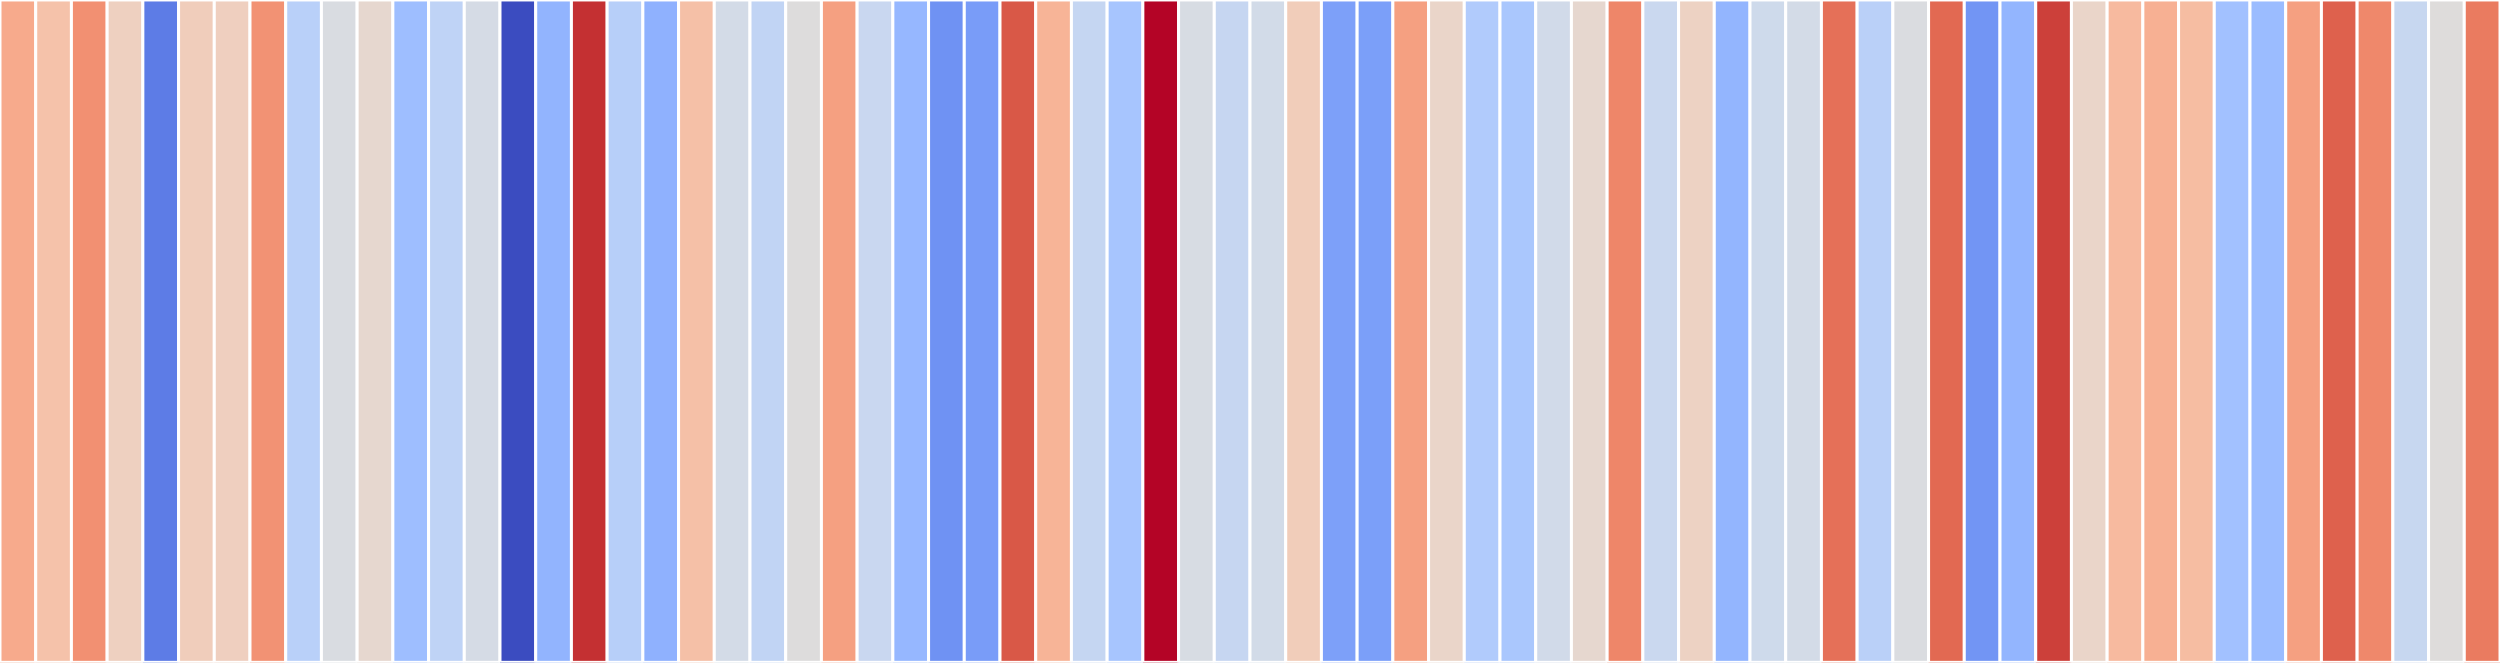
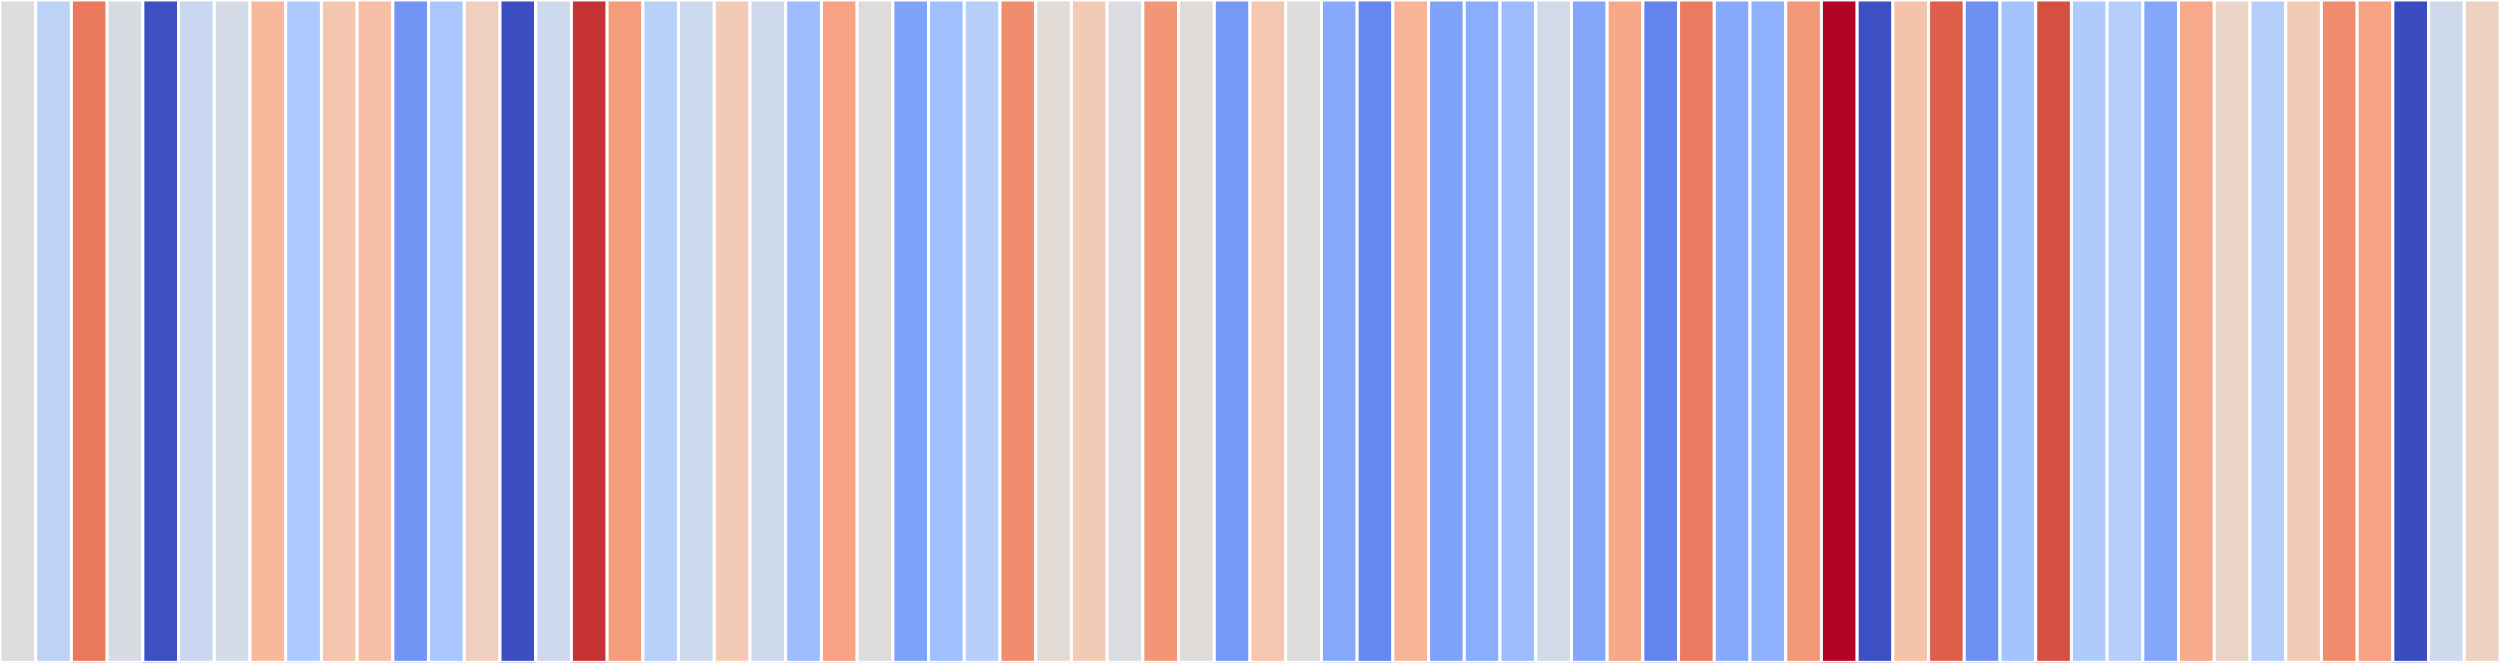
<svg xmlns="http://www.w3.org/2000/svg" width="837pt" height="221.76pt" viewBox="0 0 837 221.76" version="1.1">
  <defs>
    <style type="text/css">*{stroke-linejoin: round; stroke-linecap: butt}</style>
  </defs>
  <g id="figure_1">
    <g id="patch_1">
      <path d="M 0 221.76  L 837 221.76  L 837 0  L 0 0  z " style="fill: #ffffff" />
    </g>
    <g id="axes_1">
      <g id="QuadMesh_1">
-         <path d="M 0 -0  L 11.957 -0  L 11.957 221.76  L 0 221.76  L 0 -0  " clip-path="url(#pa35a49252a)" style="fill: #f7aa8c; stroke: #ffffff" />
-         <path d="M 11.957 -0  L 23.914 -0  L 23.914 221.76  L 11.957 221.76  L 11.957 -0  " clip-path="url(#pa35a49252a)" style="fill: #f5c2aa; stroke: #ffffff" />
-         <path d="M 23.914 -0  L 35.871 -0  L 35.871 221.76  L 23.914 221.76  L 23.914 -0  " clip-path="url(#pa35a49252a)" style="fill: #f29072; stroke: #ffffff" />
-         <path d="M 35.871 -0  L 47.829 -0  L 47.829 221.76  L 35.871 221.76  L 35.871 -0  " clip-path="url(#pa35a49252a)" style="fill: #eed0c0; stroke: #ffffff" />
-         <path d="M 47.829 -0  L 59.786 -0  L 59.786 221.76  L 47.829 221.76  L 47.829 -0  " clip-path="url(#pa35a49252a)" style="fill: #5d7ce6; stroke: #ffffff" />
-         <path d="M 59.786 -0  L 71.743 -0  L 71.743 221.76  L 59.786 221.76  L 59.786 -0  " clip-path="url(#pa35a49252a)" style="fill: #f0cdbb; stroke: #ffffff" />
-         <path d="M 71.743 -0  L 83.7 -0  L 83.7 221.76  L 71.743 221.76  L 71.743 -0  " clip-path="url(#pa35a49252a)" style="fill: #efcfbf; stroke: #ffffff" />
-         <path d="M 83.7 -0  L 95.657 -0  L 95.657 221.76  L 83.7 221.76  L 83.7 -0  " clip-path="url(#pa35a49252a)" style="fill: #f29274; stroke: #ffffff" />
-         <path d="M 95.657 -0  L 107.614 -0  L 107.614 221.76  L 95.657 221.76  L 95.657 -0  " clip-path="url(#pa35a49252a)" style="fill: #b9d0f9; stroke: #ffffff" />
-         <path d="M 107.614 -0  L 119.571 -0  L 119.571 221.76  L 107.614 221.76  L 107.614 -0  " clip-path="url(#pa35a49252a)" style="fill: #d9dce1; stroke: #ffffff" />
-         <path d="M 119.571 -0  L 131.529 -0  L 131.529 221.76  L 119.571 221.76  L 119.571 -0  " clip-path="url(#pa35a49252a)" style="fill: #e6d7cf; stroke: #ffffff" />
-         <path d="M 131.529 -0  L 143.486 -0  L 143.486 221.76  L 131.529 221.76  L 131.529 -0  " clip-path="url(#pa35a49252a)" style="fill: #9ebeff; stroke: #ffffff" />
-         <path d="M 143.486 -0  L 155.443 -0  L 155.443 221.76  L 143.486 221.76  L 143.486 -0  " clip-path="url(#pa35a49252a)" style="fill: #bfd3f6; stroke: #ffffff" />
-         <path d="M 155.443 -0  L 167.4 -0  L 167.4 221.76  L 155.443 221.76  L 155.443 -0  " clip-path="url(#pa35a49252a)" style="fill: #d5dbe5; stroke: #ffffff" />
-         <path d="M 167.4 -0  L 179.357 -0  L 179.357 221.76  L 167.4 221.76  L 167.4 -0  " clip-path="url(#pa35a49252a)" style="fill: #3b4cc0; stroke: #ffffff" />
-         <path d="M 179.357 -0  L 191.314 -0  L 191.314 221.76  L 179.357 221.76  L 179.357 -0  " clip-path="url(#pa35a49252a)" style="fill: #92b4fe; stroke: #ffffff" />
-         <path d="M 191.314 -0  L 203.271 -0  L 203.271 221.76  L 191.314 221.76  L 191.314 -0  " clip-path="url(#pa35a49252a)" style="fill: #c43032; stroke: #ffffff" />
-         <path d="M 203.271 -0  L 215.229 -0  L 215.229 221.76  L 203.271 221.76  L 203.271 -0  " clip-path="url(#pa35a49252a)" style="fill: #b7cff9; stroke: #ffffff" />
-         <path d="M 215.229 -0  L 227.186 -0  L 227.186 221.76  L 215.229 221.76  L 215.229 -0  " clip-path="url(#pa35a49252a)" style="fill: #8fb1fe; stroke: #ffffff" />
-         <path d="M 227.186 -0  L 239.143 -0  L 239.143 221.76  L 227.186 221.76  L 227.186 -0  " clip-path="url(#pa35a49252a)" style="fill: #f5c0a7; stroke: #ffffff" />
-         <path d="M 239.143 -0  L 251.1 -0  L 251.1 221.76  L 239.143 221.76  L 239.143 -0  " clip-path="url(#pa35a49252a)" style="fill: #d3dbe7; stroke: #ffffff" />
-         <path d="M 251.1 -0  L 263.057 -0  L 263.057 221.76  L 251.1 221.76  L 251.1 -0  " clip-path="url(#pa35a49252a)" style="fill: #c1d4f4; stroke: #ffffff" />
-         <path d="M 263.057 -0  L 275.014 -0  L 275.014 221.76  L 263.057 221.76  L 263.057 -0  " clip-path="url(#pa35a49252a)" style="fill: #dddcdc; stroke: #ffffff" />
-         <path d="M 275.014 -0  L 286.971 -0  L 286.971 221.76  L 275.014 221.76  L 275.014 -0  " clip-path="url(#pa35a49252a)" style="fill: #f5a081; stroke: #ffffff" />
-         <path d="M 286.971 -0  L 298.929 -0  L 298.929 221.76  L 286.971 221.76  L 286.971 -0  " clip-path="url(#pa35a49252a)" style="fill: #c9d7f0; stroke: #ffffff" />
-         <path d="M 298.929 -0  L 310.886 -0  L 310.886 221.76  L 298.929 221.76  L 298.929 -0  " clip-path="url(#pa35a49252a)" style="fill: #96b7ff; stroke: #ffffff" />
-         <path d="M 310.886 -0  L 322.843 -0  L 322.843 221.76  L 310.886 221.76  L 310.886 -0  " clip-path="url(#pa35a49252a)" style="fill: #6f92f3; stroke: #ffffff" />
-         <path d="M 322.843 -0  L 334.8 -0  L 334.8 221.76  L 322.843 221.76  L 322.843 -0  " clip-path="url(#pa35a49252a)" style="fill: #799cf8; stroke: #ffffff" />
-         <path d="M 334.8 -0  L 346.757 -0  L 346.757 221.76  L 334.8 221.76  L 334.8 -0  " clip-path="url(#pa35a49252a)" style="fill: #d95847; stroke: #ffffff" />
-         <path d="M 346.757 -0  L 358.714 -0  L 358.714 221.76  L 346.757 221.76  L 346.757 -0  " clip-path="url(#pa35a49252a)" style="fill: #f7b497; stroke: #ffffff" />
-         <path d="M 358.714 -0  L 370.671 -0  L 370.671 221.76  L 358.714 221.76  L 358.714 -0  " clip-path="url(#pa35a49252a)" style="fill: #c5d6f2; stroke: #ffffff" />
-         <path d="M 370.671 -0  L 382.629 -0  L 382.629 221.76  L 370.671 221.76  L 370.671 -0  " clip-path="url(#pa35a49252a)" style="fill: #a7c5fe; stroke: #ffffff" />
-         <path d="M 382.629 -0  L 394.586 -0  L 394.586 221.76  L 382.629 221.76  L 382.629 -0  " clip-path="url(#pa35a49252a)" style="fill: #b40426; stroke: #ffffff" />
-         <path d="M 394.586 -0  L 406.543 -0  L 406.543 221.76  L 394.586 221.76  L 394.586 -0  " clip-path="url(#pa35a49252a)" style="fill: #d7dce3; stroke: #ffffff" />
-         <path d="M 406.543 -0  L 418.5 -0  L 418.5 221.76  L 406.543 221.76  L 406.543 -0  " clip-path="url(#pa35a49252a)" style="fill: #c6d6f1; stroke: #ffffff" />
-         <path d="M 418.5 -0  L 430.457 -0  L 430.457 221.76  L 418.5 221.76  L 418.5 -0  " clip-path="url(#pa35a49252a)" style="fill: #d2dbe8; stroke: #ffffff" />
-         <path d="M 430.457 -0  L 442.414 -0  L 442.414 221.76  L 430.457 221.76  L 430.457 -0  " clip-path="url(#pa35a49252a)" style="fill: #f1cdba; stroke: #ffffff" />
-         <path d="M 442.414 -0  L 454.371 -0  L 454.371 221.76  L 442.414 221.76  L 442.414 -0  " clip-path="url(#pa35a49252a)" style="fill: #7da0f9; stroke: #ffffff" />
-         <path d="M 454.371 -0  L 466.329 -0  L 466.329 221.76  L 454.371 221.76  L 454.371 -0  " clip-path="url(#pa35a49252a)" style="fill: #7b9ff9; stroke: #ffffff" />
-         <path d="M 466.329 -0  L 478.286 -0  L 478.286 221.76  L 466.329 221.76  L 466.329 -0  " clip-path="url(#pa35a49252a)" style="fill: #f5a081; stroke: #ffffff" />
-         <path d="M 478.286 -0  L 490.243 -0  L 490.243 221.76  L 478.286 221.76  L 478.286 -0  " clip-path="url(#pa35a49252a)" style="fill: #ead5c9; stroke: #ffffff" />
-         <path d="M 490.243 -0  L 502.2 -0  L 502.2 221.76  L 490.243 221.76  L 490.243 -0  " clip-path="url(#pa35a49252a)" style="fill: #b1cbfc; stroke: #ffffff" />
-         <path d="M 502.2 -0  L 514.157 -0  L 514.157 221.76  L 502.2 221.76  L 502.2 -0  " clip-path="url(#pa35a49252a)" style="fill: #aac7fd; stroke: #ffffff" />
-         <path d="M 514.157 -0  L 526.114 -0  L 526.114 221.76  L 514.157 221.76  L 514.157 -0  " clip-path="url(#pa35a49252a)" style="fill: #d1dae9; stroke: #ffffff" />
-         <path d="M 526.114 -0  L 538.071 -0  L 538.071 221.76  L 526.114 221.76  L 526.114 -0  " clip-path="url(#pa35a49252a)" style="fill: #e6d7cf; stroke: #ffffff" />
-         <path d="M 538.071 -0  L 550.029 -0  L 550.029 221.76  L 538.071 221.76  L 538.071 -0  " clip-path="url(#pa35a49252a)" style="fill: #ee8669; stroke: #ffffff" />
-         <path d="M 550.029 -0  L 561.986 -0  L 561.986 221.76  L 550.029 221.76  L 550.029 -0  " clip-path="url(#pa35a49252a)" style="fill: #cad8ef; stroke: #ffffff" />
-         <path d="M 561.986 -0  L 573.943 -0  L 573.943 221.76  L 561.986 221.76  L 561.986 -0  " clip-path="url(#pa35a49252a)" style="fill: #edd2c3; stroke: #ffffff" />
-         <path d="M 573.943 -0  L 585.9 -0  L 585.9 221.76  L 573.943 221.76  L 573.943 -0  " clip-path="url(#pa35a49252a)" style="fill: #93b5fe; stroke: #ffffff" />
-         <path d="M 585.9 -0  L 597.857 -0  L 597.857 221.76  L 585.9 221.76  L 585.9 -0  " clip-path="url(#pa35a49252a)" style="fill: #cedaeb; stroke: #ffffff" />
-         <path d="M 597.857 -0  L 609.814 -0  L 609.814 221.76  L 597.857 221.76  L 597.857 -0  " clip-path="url(#pa35a49252a)" style="fill: #d3dbe7; stroke: #ffffff" />
-         <path d="M 609.814 -0  L 621.771 -0  L 621.771 221.76  L 609.814 221.76  L 609.814 -0  " clip-path="url(#pa35a49252a)" style="fill: #e57058; stroke: #ffffff" />
-         <path d="M 621.771 -0  L 633.729 -0  L 633.729 221.76  L 621.771 221.76  L 621.771 -0  " clip-path="url(#pa35a49252a)" style="fill: #bad0f8; stroke: #ffffff" />
-         <path d="M 633.729 -0  L 645.686 -0  L 645.686 221.76  L 633.729 221.76  L 633.729 -0  " clip-path="url(#pa35a49252a)" style="fill: #dadce0; stroke: #ffffff" />
-         <path d="M 645.686 -0  L 657.643 -0  L 657.643 221.76  L 645.686 221.76  L 645.686 -0  " clip-path="url(#pa35a49252a)" style="fill: #e26952; stroke: #ffffff" />
-         <path d="M 657.643 -0  L 669.6 -0  L 669.6 221.76  L 657.643 221.76  L 657.643 -0  " clip-path="url(#pa35a49252a)" style="fill: #7295f4; stroke: #ffffff" />
-         <path d="M 669.6 -0  L 681.557 -0  L 681.557 221.76  L 669.6 221.76  L 669.6 -0  " clip-path="url(#pa35a49252a)" style="fill: #93b5fe; stroke: #ffffff" />
-         <path d="M 681.557 -0  L 693.514 -0  L 693.514 221.76  L 681.557 221.76  L 681.557 -0  " clip-path="url(#pa35a49252a)" style="fill: #cc403a; stroke: #ffffff" />
-         <path d="M 693.514 -0  L 705.471 -0  L 705.471 221.76  L 693.514 221.76  L 693.514 -0  " clip-path="url(#pa35a49252a)" style="fill: #ead5c9; stroke: #ffffff" />
-         <path d="M 705.471 -0  L 717.429 -0  L 717.429 221.76  L 705.471 221.76  L 705.471 -0  " clip-path="url(#pa35a49252a)" style="fill: #f7ba9f; stroke: #ffffff" />
-         <path d="M 717.429 -0  L 729.386 -0  L 729.386 221.76  L 717.429 221.76  L 717.429 -0  " clip-path="url(#pa35a49252a)" style="fill: #f7b093; stroke: #ffffff" />
-         <path d="M 729.386 -0  L 741.343 -0  L 741.343 221.76  L 729.386 221.76  L 729.386 -0  " clip-path="url(#pa35a49252a)" style="fill: #f6bda2; stroke: #ffffff" />
-         <path d="M 741.343 -0  L 753.3 -0  L 753.3 221.76  L 741.343 221.76  L 741.343 -0  " clip-path="url(#pa35a49252a)" style="fill: #a2c1ff; stroke: #ffffff" />
-         <path d="M 753.3 -0  L 765.257 -0  L 765.257 221.76  L 753.3 221.76  L 753.3 -0  " clip-path="url(#pa35a49252a)" style="fill: #9bbcff; stroke: #ffffff" />
-         <path d="M 765.257 -0  L 777.214 -0  L 777.214 221.76  L 765.257 221.76  L 765.257 -0  " clip-path="url(#pa35a49252a)" style="fill: #f5a081; stroke: #ffffff" />
-         <path d="M 777.214 -0  L 789.171 -0  L 789.171 221.76  L 777.214 221.76  L 777.214 -0  " clip-path="url(#pa35a49252a)" style="fill: #de614d; stroke: #ffffff" />
-         <path d="M 789.171 -0  L 801.129 -0  L 801.129 221.76  L 789.171 221.76  L 789.171 -0  " clip-path="url(#pa35a49252a)" style="fill: #ef886b; stroke: #ffffff" />
-         <path d="M 801.129 -0  L 813.086 -0  L 813.086 221.76  L 801.129 221.76  L 801.129 -0  " clip-path="url(#pa35a49252a)" style="fill: #c7d7f0; stroke: #ffffff" />
-         <path d="M 813.086 -0  L 825.043 -0  L 825.043 221.76  L 813.086 221.76  L 813.086 -0  " clip-path="url(#pa35a49252a)" style="fill: #dedcdb; stroke: #ffffff" />
-         <path d="M 825.043 -0  L 837 -0  L 837 221.76  L 825.043 221.76  L 825.043 -0  " clip-path="url(#pa35a49252a)" style="fill: #ea7b60; stroke: #ffffff" />
+         <path d="M 0 -0  L 11.957 -0  L 11.957 221.76  L 0 221.76  L 0 -0  " clip-path="url(#pda5a233309)" style="fill: #dbdcde; stroke: #ffffff" />
+         <path d="M 11.957 -0  L 23.914 -0  L 23.914 221.76  L 11.957 221.76  L 11.957 -0  " clip-path="url(#pda5a233309)" style="fill: #bcd2f7; stroke: #ffffff" />
+         <path d="M 23.914 -0  L 35.871 -0  L 35.871 221.76  L 23.914 221.76  L 23.914 -0  " clip-path="url(#pda5a233309)" style="fill: #e9785d; stroke: #ffffff" />
+         <path d="M 35.871 -0  L 47.829 -0  L 47.829 221.76  L 35.871 221.76  L 35.871 -0  " clip-path="url(#pda5a233309)" style="fill: #d7dce3; stroke: #ffffff" />
+         <path d="M 47.829 -0  L 59.786 -0  L 59.786 221.76  L 47.829 221.76  L 47.829 -0  " clip-path="url(#pda5a233309)" style="fill: #3d50c3; stroke: #ffffff" />
+         <path d="M 59.786 -0  L 71.743 -0  L 71.743 221.76  L 59.786 221.76  L 59.786 -0  " clip-path="url(#pda5a233309)" style="fill: #c9d7f0; stroke: #ffffff" />
+         <path d="M 71.743 -0  L 83.7 -0  L 83.7 221.76  L 71.743 221.76  L 71.743 -0  " clip-path="url(#pda5a233309)" style="fill: #d4dbe6; stroke: #ffffff" />
+         <path d="M 83.7 -0  L 95.657 -0  L 95.657 221.76  L 83.7 221.76  L 83.7 -0  " clip-path="url(#pda5a233309)" style="fill: #f7b89c; stroke: #ffffff" />
+         <path d="M 95.657 -0  L 107.614 -0  L 107.614 221.76  L 95.657 221.76  L 95.657 -0  " clip-path="url(#pda5a233309)" style="fill: #adc9fd; stroke: #ffffff" />
+         <path d="M 107.614 -0  L 119.571 -0  L 119.571 221.76  L 107.614 221.76  L 107.614 -0  " clip-path="url(#pda5a233309)" style="fill: #f4c6af; stroke: #ffffff" />
+         <path d="M 119.571 -0  L 131.529 -0  L 131.529 221.76  L 119.571 221.76  L 119.571 -0  " clip-path="url(#pda5a233309)" style="fill: #f6bfa6; stroke: #ffffff" />
+         <path d="M 131.529 -0  L 143.486 -0  L 143.486 221.76  L 131.529 221.76  L 131.529 -0  " clip-path="url(#pda5a233309)" style="fill: #7396f5; stroke: #ffffff" />
+         <path d="M 143.486 -0  L 155.443 -0  L 155.443 221.76  L 143.486 221.76  L 143.486 -0  " clip-path="url(#pda5a233309)" style="fill: #a9c6fd; stroke: #ffffff" />
+         <path d="M 155.443 -0  L 167.4 -0  L 167.4 221.76  L 155.443 221.76  L 155.443 -0  " clip-path="url(#pda5a233309)" style="fill: #efcfbf; stroke: #ffffff" />
+         <path d="M 167.4 -0  L 179.357 -0  L 179.357 221.76  L 167.4 221.76  L 167.4 -0  " clip-path="url(#pda5a233309)" style="fill: #3c4ec2; stroke: #ffffff" />
+         <path d="M 179.357 -0  L 191.314 -0  L 191.314 221.76  L 179.357 221.76  L 179.357 -0  " clip-path="url(#pda5a233309)" style="fill: #cdd9ec; stroke: #ffffff" />
+         <path d="M 191.314 -0  L 203.271 -0  L 203.271 221.76  L 191.314 221.76  L 191.314 -0  " clip-path="url(#pda5a233309)" style="fill: #c53334; stroke: #ffffff" />
+         <path d="M 203.271 -0  L 215.229 -0  L 215.229 221.76  L 203.271 221.76  L 203.271 -0  " clip-path="url(#pda5a233309)" style="fill: #f59c7d; stroke: #ffffff" />
+         <path d="M 215.229 -0  L 227.186 -0  L 227.186 221.76  L 215.229 221.76  L 215.229 -0  " clip-path="url(#pda5a233309)" style="fill: #b9d0f9; stroke: #ffffff" />
+         <path d="M 227.186 -0  L 239.143 -0  L 239.143 221.76  L 227.186 221.76  L 227.186 -0  " clip-path="url(#pda5a233309)" style="fill: #ccd9ed; stroke: #ffffff" />
+         <path d="M 239.143 -0  L 251.1 -0  L 251.1 221.76  L 239.143 221.76  L 239.143 -0  " clip-path="url(#pda5a233309)" style="fill: #f2cab5; stroke: #ffffff" />
+         <path d="M 251.1 -0  L 263.057 -0  L 263.057 221.76  L 251.1 221.76  L 251.1 -0  " clip-path="url(#pda5a233309)" style="fill: #cedaeb; stroke: #ffffff" />
+         <path d="M 263.057 -0  L 275.014 -0  L 275.014 221.76  L 263.057 221.76  L 263.057 -0  " clip-path="url(#pda5a233309)" style="fill: #9dbdff; stroke: #ffffff" />
+         <path d="M 275.014 -0  L 286.971 -0  L 286.971 221.76  L 275.014 221.76  L 275.014 -0  " clip-path="url(#pda5a233309)" style="fill: #f6a283; stroke: #ffffff" />
+         <path d="M 286.971 -0  L 298.929 -0  L 298.929 221.76  L 286.971 221.76  L 286.971 -0  " clip-path="url(#pda5a233309)" style="fill: #dedcdb; stroke: #ffffff" />
+         <path d="M 298.929 -0  L 310.886 -0  L 310.886 221.76  L 298.929 221.76  L 298.929 -0  " clip-path="url(#pda5a233309)" style="fill: #80a3fa; stroke: #ffffff" />
+         <path d="M 310.886 -0  L 322.843 -0  L 322.843 221.76  L 310.886 221.76  L 310.886 -0  " clip-path="url(#pda5a233309)" style="fill: #9fbfff; stroke: #ffffff" />
+         <path d="M 322.843 -0  L 334.8 -0  L 334.8 221.76  L 322.843 221.76  L 322.843 -0  " clip-path="url(#pda5a233309)" style="fill: #b7cff9; stroke: #ffffff" />
+         <path d="M 334.8 -0  L 346.757 -0  L 346.757 221.76  L 334.8 221.76  L 334.8 -0  " clip-path="url(#pda5a233309)" style="fill: #f18d6f; stroke: #ffffff" />
+         <path d="M 346.757 -0  L 358.714 -0  L 358.714 221.76  L 346.757 221.76  L 346.757 -0  " clip-path="url(#pda5a233309)" style="fill: #e2dad5; stroke: #ffffff" />
+         <path d="M 358.714 -0  L 370.671 -0  L 370.671 221.76  L 358.714 221.76  L 358.714 -0  " clip-path="url(#pda5a233309)" style="fill: #f2cab5; stroke: #ffffff" />
+         <path d="M 370.671 -0  L 382.629 -0  L 382.629 221.76  L 370.671 221.76  L 370.671 -0  " clip-path="url(#pda5a233309)" style="fill: #dadce0; stroke: #ffffff" />
+         <path d="M 382.629 -0  L 394.586 -0  L 394.586 221.76  L 382.629 221.76  L 382.629 -0  " clip-path="url(#pda5a233309)" style="fill: #f39577; stroke: #ffffff" />
+         <path d="M 394.586 -0  L 406.543 -0  L 406.543 221.76  L 394.586 221.76  L 394.586 -0  " clip-path="url(#pda5a233309)" style="fill: #dfdbd9; stroke: #ffffff" />
+         <path d="M 406.543 -0  L 418.5 -0  L 418.5 221.76  L 406.543 221.76  L 406.543 -0  " clip-path="url(#pda5a233309)" style="fill: #7699f6; stroke: #ffffff" />
+         <path d="M 418.5 -0  L 430.457 -0  L 430.457 221.76  L 418.5 221.76  L 418.5 -0  " clip-path="url(#pda5a233309)" style="fill: #f3c7b1; stroke: #ffffff" />
+         <path d="M 430.457 -0  L 442.414 -0  L 442.414 221.76  L 430.457 221.76  L 430.457 -0  " clip-path="url(#pda5a233309)" style="fill: #dedcdb; stroke: #ffffff" />
+         <path d="M 442.414 -0  L 454.371 -0  L 454.371 221.76  L 442.414 221.76  L 442.414 -0  " clip-path="url(#pda5a233309)" style="fill: #86a9fc; stroke: #ffffff" />
+         <path d="M 454.371 -0  L 466.329 -0  L 466.329 221.76  L 454.371 221.76  L 454.371 -0  " clip-path="url(#pda5a233309)" style="fill: #6687ed; stroke: #ffffff" />
+         <path d="M 466.329 -0  L 478.286 -0  L 478.286 221.76  L 466.329 221.76  L 466.329 -0  " clip-path="url(#pda5a233309)" style="fill: #f7b497; stroke: #ffffff" />
+         <path d="M 478.286 -0  L 490.243 -0  L 490.243 221.76  L 478.286 221.76  L 478.286 -0  " clip-path="url(#pda5a233309)" style="fill: #80a3fa; stroke: #ffffff" />
+         <path d="M 490.243 -0  L 502.2 -0  L 502.2 221.76  L 490.243 221.76  L 490.243 -0  " clip-path="url(#pda5a233309)" style="fill: #8badfd; stroke: #ffffff" />
+         <path d="M 502.2 -0  L 514.157 -0  L 514.157 221.76  L 502.2 221.76  L 502.2 -0  " clip-path="url(#pda5a233309)" style="fill: #9dbdff; stroke: #ffffff" />
+         <path d="M 514.157 -0  L 526.114 -0  L 526.114 221.76  L 514.157 221.76  L 514.157 -0  " clip-path="url(#pda5a233309)" style="fill: #d1dae9; stroke: #ffffff" />
+         <path d="M 526.114 -0  L 538.071 -0  L 538.071 221.76  L 526.114 221.76  L 526.114 -0  " clip-path="url(#pda5a233309)" style="fill: #84a7fc; stroke: #ffffff" />
+         <path d="M 538.071 -0  L 550.029 -0  L 550.029 221.76  L 538.071 221.76  L 538.071 -0  " clip-path="url(#pda5a233309)" style="fill: #f7a889; stroke: #ffffff" />
+         <path d="M 550.029 -0  L 561.986 -0  L 561.986 221.76  L 550.029 221.76  L 550.029 -0  " clip-path="url(#pda5a233309)" style="fill: #6384eb; stroke: #ffffff" />
+         <path d="M 561.986 -0  L 573.943 -0  L 573.943 221.76  L 561.986 221.76  L 561.986 -0  " clip-path="url(#pda5a233309)" style="fill: #ea7b60; stroke: #ffffff" />
+         <path d="M 573.943 -0  L 585.9 -0  L 585.9 221.76  L 573.943 221.76  L 573.943 -0  " clip-path="url(#pda5a233309)" style="fill: #86a9fc; stroke: #ffffff" />
+         <path d="M 585.9 -0  L 597.857 -0  L 597.857 221.76  L 585.9 221.76  L 585.9 -0  " clip-path="url(#pda5a233309)" style="fill: #8fb1fe; stroke: #ffffff" />
+         <path d="M 597.857 -0  L 609.814 -0  L 609.814 221.76  L 597.857 221.76  L 597.857 -0  " clip-path="url(#pda5a233309)" style="fill: #f4987a; stroke: #ffffff" />
+         <path d="M 609.814 -0  L 621.771 -0  L 621.771 221.76  L 609.814 221.76  L 609.814 -0  " clip-path="url(#pda5a233309)" style="fill: #b40426; stroke: #ffffff" />
+         <path d="M 621.771 -0  L 633.729 -0  L 633.729 221.76  L 621.771 221.76  L 621.771 -0  " clip-path="url(#pda5a233309)" style="fill: #3d50c3; stroke: #ffffff" />
+         <path d="M 633.729 -0  L 645.686 -0  L 645.686 221.76  L 633.729 221.76  L 633.729 -0  " clip-path="url(#pda5a233309)" style="fill: #f5c2aa; stroke: #ffffff" />
+         <path d="M 645.686 -0  L 657.643 -0  L 657.643 221.76  L 645.686 221.76  L 645.686 -0  " clip-path="url(#pda5a233309)" style="fill: #dd5f4b; stroke: #ffffff" />
+         <path d="M 657.643 -0  L 669.6 -0  L 669.6 221.76  L 657.643 221.76  L 657.643 -0  " clip-path="url(#pda5a233309)" style="fill: #6e90f2; stroke: #ffffff" />
+         <path d="M 669.6 -0  L 681.557 -0  L 681.557 221.76  L 669.6 221.76  L 669.6 -0  " clip-path="url(#pda5a233309)" style="fill: #a5c3fe; stroke: #ffffff" />
+         <path d="M 681.557 -0  L 693.514 -0  L 693.514 221.76  L 681.557 221.76  L 681.557 -0  " clip-path="url(#pda5a233309)" style="fill: #d55042; stroke: #ffffff" />
+         <path d="M 693.514 -0  L 705.471 -0  L 705.471 221.76  L 693.514 221.76  L 693.514 -0  " clip-path="url(#pda5a233309)" style="fill: #afcafc; stroke: #ffffff" />
+         <path d="M 705.471 -0  L 717.429 -0  L 717.429 221.76  L 705.471 221.76  L 705.471 -0  " clip-path="url(#pda5a233309)" style="fill: #b6cefa; stroke: #ffffff" />
+         <path d="M 717.429 -0  L 729.386 -0  L 729.386 221.76  L 717.429 221.76  L 717.429 -0  " clip-path="url(#pda5a233309)" style="fill: #84a7fc; stroke: #ffffff" />
+         <path d="M 729.386 -0  L 741.343 -0  L 741.343 221.76  L 729.386 221.76  L 729.386 -0  " clip-path="url(#pda5a233309)" style="fill: #f7a98b; stroke: #ffffff" />
+         <path d="M 741.343 -0  L 753.3 -0  L 753.3 221.76  L 741.343 221.76  L 741.343 -0  " clip-path="url(#pda5a233309)" style="fill: #ead4c8; stroke: #ffffff" />
+         <path d="M 753.3 -0  L 765.257 -0  L 765.257 221.76  L 753.3 221.76  L 753.3 -0  " clip-path="url(#pda5a233309)" style="fill: #b6cefa; stroke: #ffffff" />
+         <path d="M 765.257 -0  L 777.214 -0  L 777.214 221.76  L 765.257 221.76  L 765.257 -0  " clip-path="url(#pda5a233309)" style="fill: #f2cbb7; stroke: #ffffff" />
+         <path d="M 777.214 -0  L 789.171 -0  L 789.171 221.76  L 777.214 221.76  L 777.214 -0  " clip-path="url(#pda5a233309)" style="fill: #f08b6e; stroke: #ffffff" />
+         <path d="M 789.171 -0  L 801.129 -0  L 801.129 221.76  L 789.171 221.76  L 789.171 -0  " clip-path="url(#pda5a233309)" style="fill: #f6a385; stroke: #ffffff" />
+         <path d="M 801.129 -0  L 813.086 -0  L 813.086 221.76  L 801.129 221.76  L 801.129 -0  " clip-path="url(#pda5a233309)" style="fill: #3b4cc0; stroke: #ffffff" />
+         <path d="M 813.086 -0  L 825.043 -0  L 825.043 221.76  L 813.086 221.76  L 813.086 -0  " clip-path="url(#pda5a233309)" style="fill: #cedaeb; stroke: #ffffff" />
+         <path d="M 825.043 -0  L 837 -0  L 837 221.76  L 825.043 221.76  L 825.043 -0  " clip-path="url(#pda5a233309)" style="fill: #edd1c2; stroke: #ffffff" />
      </g>
    </g>
  </g>
  <defs>
-     <clipPath id="pa35a49252a">
+     <clipPath id="pda5a233309">
      <rect x="0" y="-0" width="837" height="221.76" />
    </clipPath>
  </defs>
</svg>
